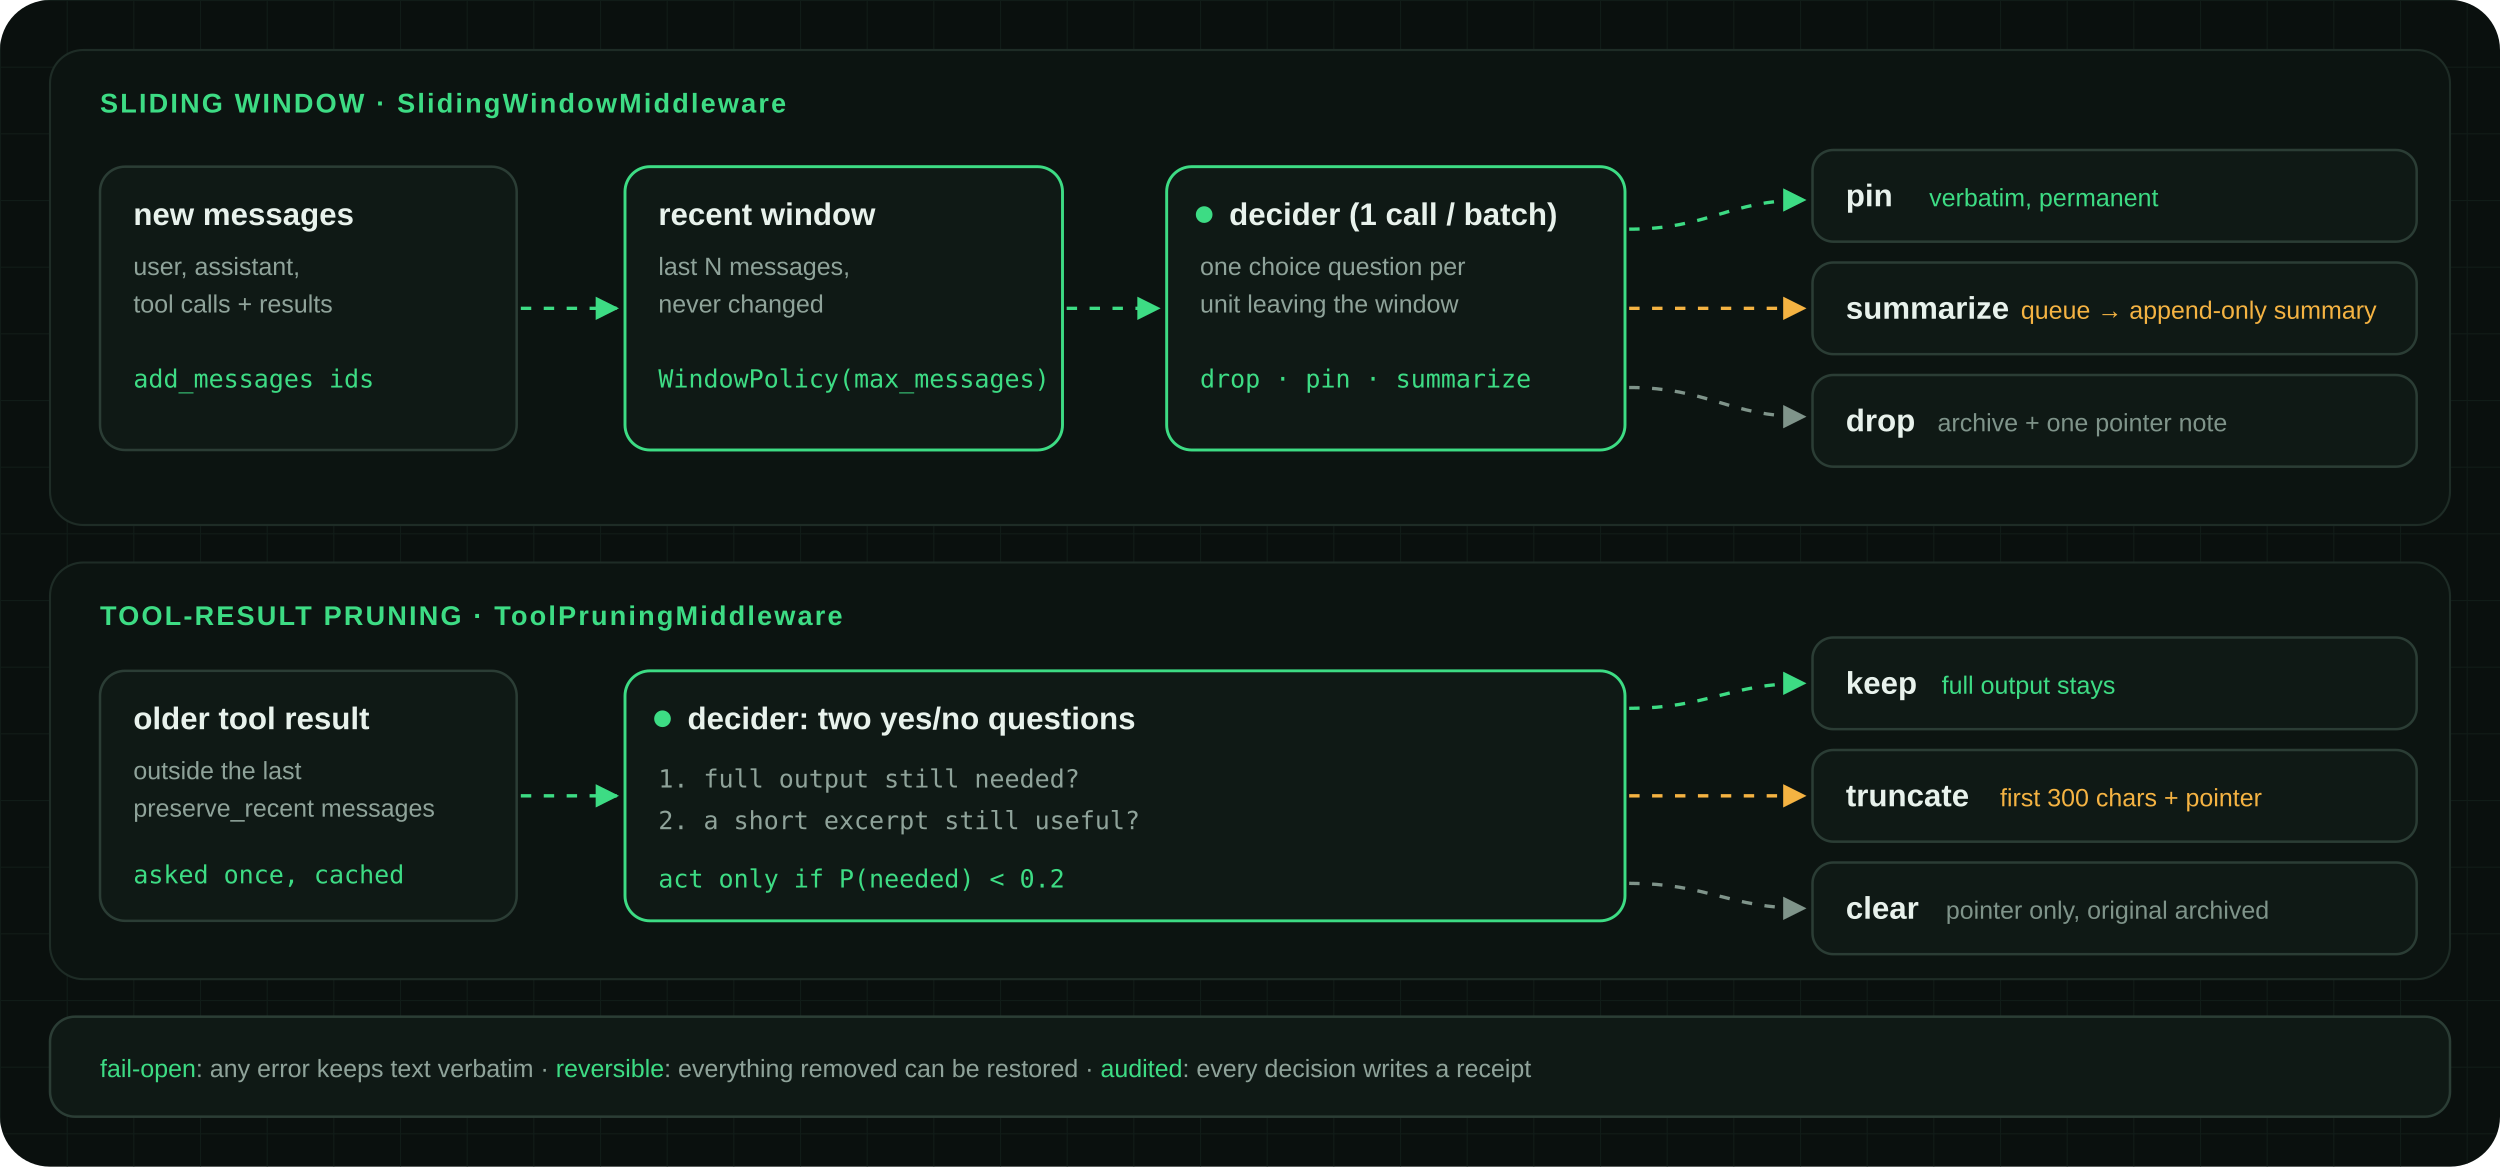
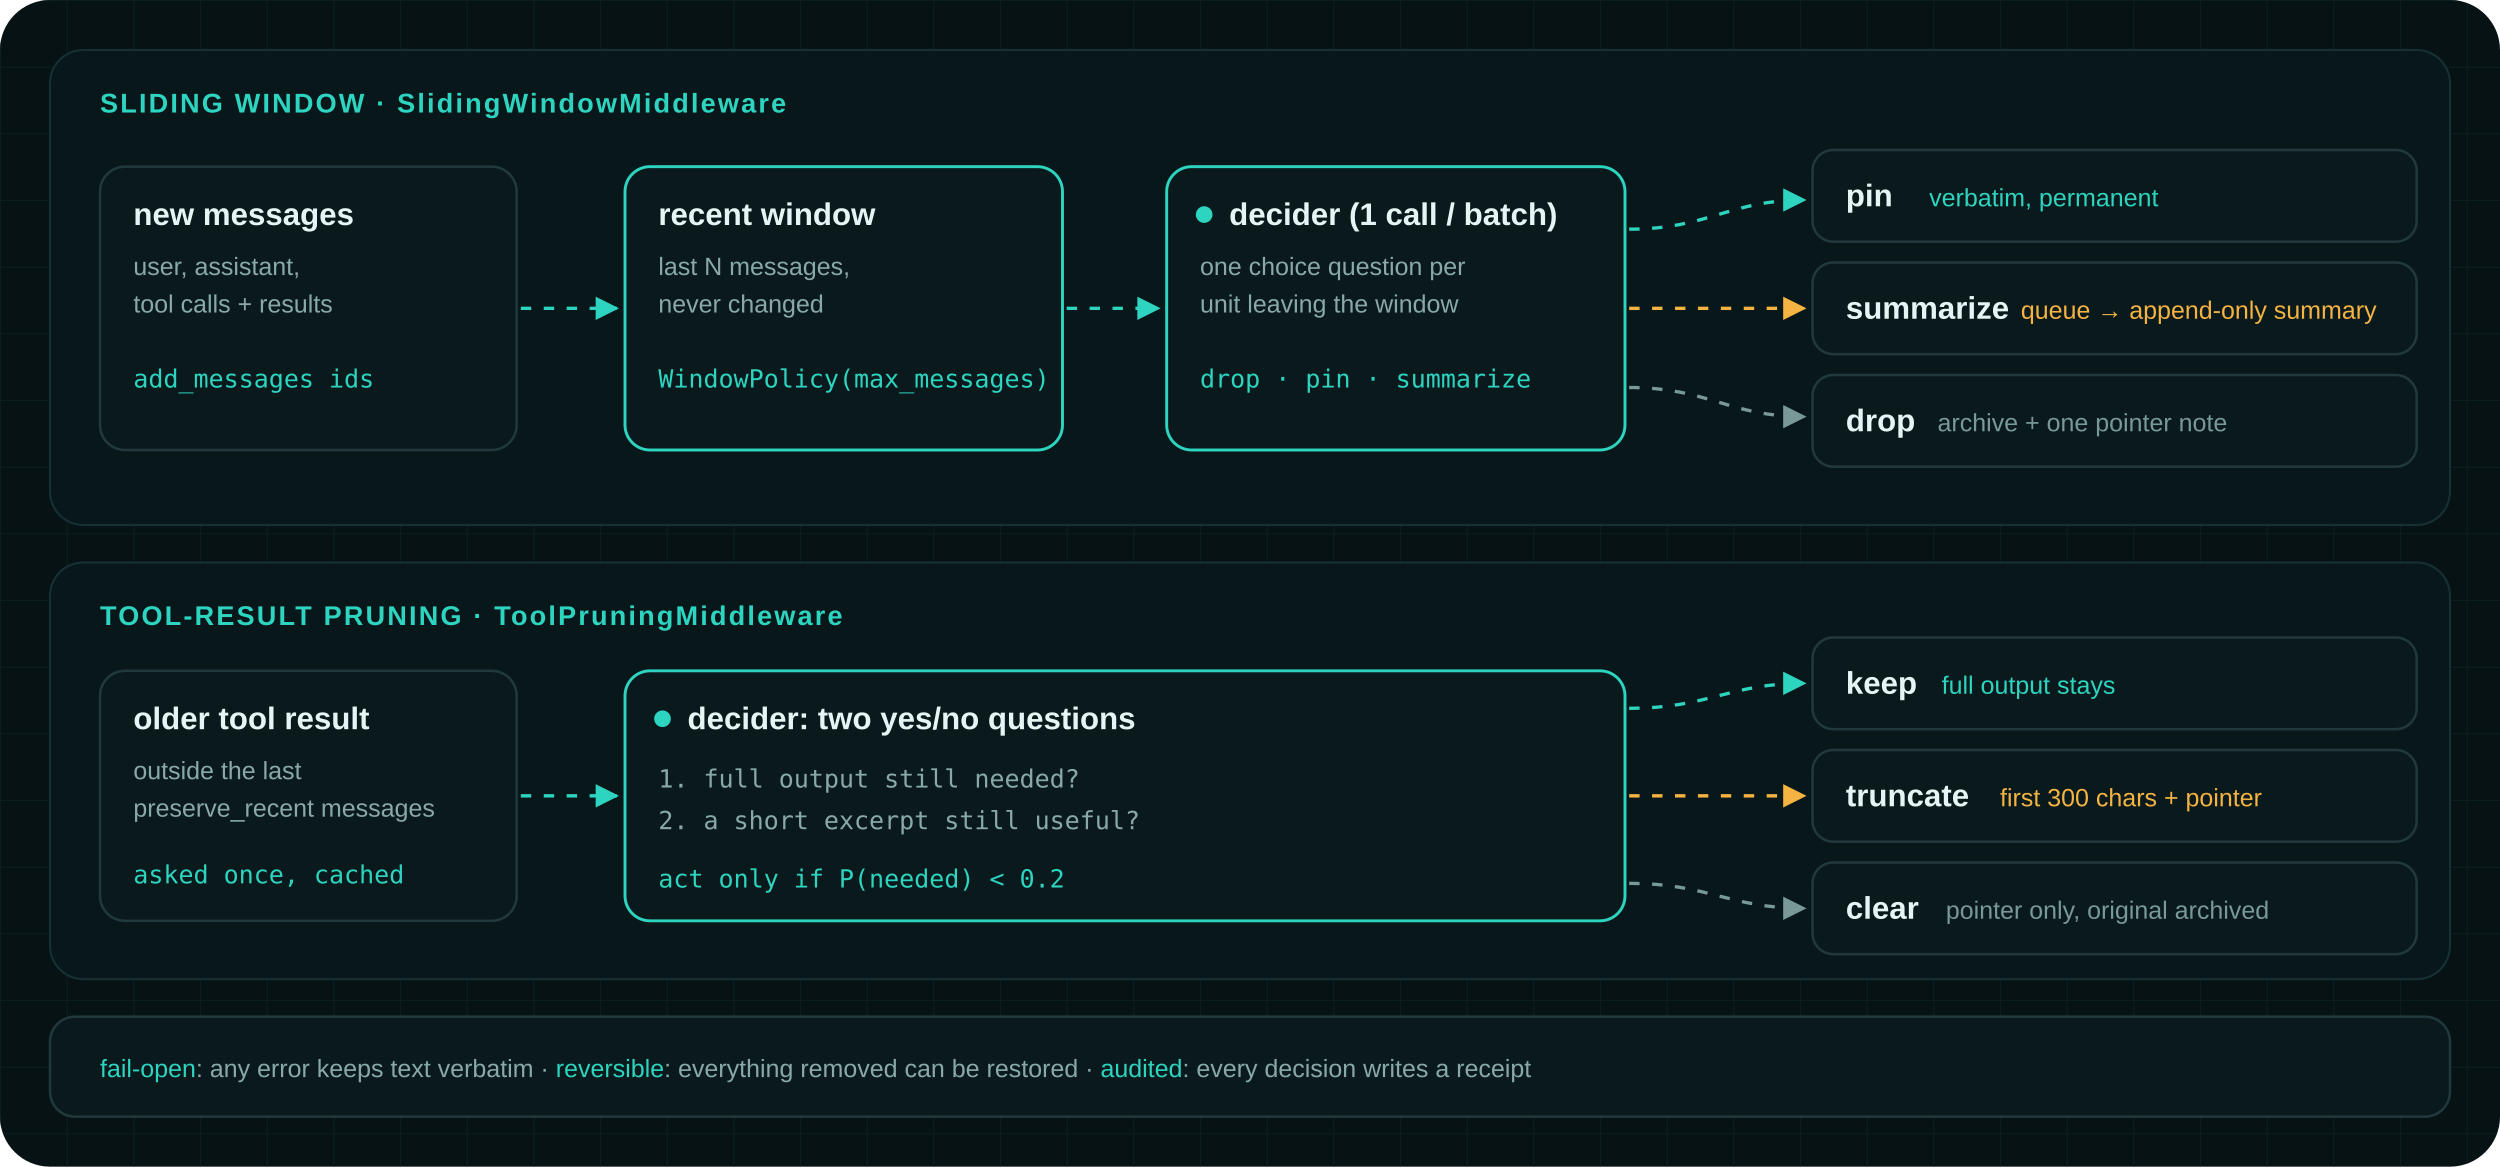
<svg xmlns="http://www.w3.org/2000/svg" viewBox="0 0 1200 560" width="1200" height="560" role="img" aria-label="How context-sieve works: sliding window eviction and tool-result pruning">
  <defs>
    <pattern id="grid" width="32" height="32" patternUnits="userSpaceOnUse">
-       <path d="M32 0H0V32" fill="none" stroke="#14211C" stroke-width="1" />
+       <path d="M32 0H0V32" fill="none" stroke="#0F2427" stroke-width="1" />
    </pattern>
    <marker id="arrow" viewBox="0 0 10 10" refX="9" refY="5" markerWidth="7" markerHeight="7" orient="auto-start-reverse">
-       <path d="M0 0L10 5L0 10z" fill="#3DDC84" />
+       <path d="M0 0L10 5L0 10z" fill="#2DD4BF" />
    </marker>
    <marker id="arrowAmber" viewBox="0 0 10 10" refX="9" refY="5" markerWidth="7" markerHeight="7" orient="auto-start-reverse">
      <path d="M0 0L10 5L0 10z" fill="#F5B342" />
    </marker>
    <marker id="arrowGrey" viewBox="0 0 10 10" refX="9" refY="5" markerWidth="7" markerHeight="7" orient="auto-start-reverse">
-       <path d="M0 0L10 5L0 10z" fill="#7F948A" />
+       <path d="M0 0L10 5L0 10z" fill="#789998" />
    </marker>
    <clipPath id="card">
      <rect width="1200" height="560" rx="24" />
    </clipPath>
    <style>
      .sans { font-family: "Segoe UI", -apple-system, "Helvetica Neue", Arial, sans-serif; }
      .mono { font-family: Consolas, "SF Mono", Menlo, "DejaVu Sans Mono", monospace; }
-       .flow { fill: none; stroke: #3DDC84; stroke-width: 1.6; stroke-dasharray: 5 6; animation: dash 1.1s linear infinite; }
+       .flow { fill: none; stroke: #2DD4BF; stroke-width: 1.6; stroke-dasharray: 5 6; animation: dash 1.1s linear infinite; }
      .flow-amber { fill: none; stroke: #F5B342; stroke-width: 1.6; stroke-dasharray: 5 6; animation: dash 1.3s linear infinite; }
-       .flow-grey { fill: none; stroke: #7F948A; stroke-width: 1.6; stroke-dasharray: 5 6; animation: dash 1.5s linear infinite; }
-       .lane { fill: #0C1411; stroke: #1E2C26; stroke-width: 1; }
-       .node { fill: #0F1915; stroke: #2B3D35; stroke-width: 1.2; }
-       .node-hl { fill: #0F1915; stroke: #3DDC84; stroke-width: 1.4; }
-       .lane-t { fill: #3DDC84; font-size: 13px; font-weight: 600; letter-spacing: .08em; }
-       .n-title { fill: #E8F2EC; font-size: 15px; font-weight: 600; }
-       .n-sub { fill: #8FA39A; font-size: 12px; }
-       .n-hl { fill: #3DDC84; font-size: 12px; }
+       .flow-grey { fill: none; stroke: #789998; stroke-width: 1.6; stroke-dasharray: 5 6; animation: dash 1.5s linear infinite; }
+       .lane { fill: #081719; stroke: #173033; stroke-width: 1; }
+       .node { fill: #0A1A1C; stroke: #21393C; stroke-width: 1.2; }
+       .node-hl { fill: #0A1A1C; stroke: #2DD4BF; stroke-width: 1.4; }
+       .lane-t { fill: #2DD4BF; font-size: 13px; font-weight: 600; letter-spacing: .08em; }
+       .n-title { fill: #E4F5F4; font-size: 15px; font-weight: 600; }
+       .n-sub { fill: #89A9A8; font-size: 12px; }
+       .n-hl { fill: #2DD4BF; font-size: 12px; }
      .n-amber { fill: #F5B342; font-size: 12px; }
-       .n-grey { fill: #7F948A; font-size: 12px; }
+       .n-grey { fill: #789998; font-size: 12px; }
      .pulse { animation: pulse 2s ease-in-out infinite; }
      @keyframes dash { to { stroke-dashoffset: -22; } }
      @keyframes pulse { 0%, 100% { opacity: 1; } 50% { opacity: .35; } }
      @media (prefers-reduced-motion: reduce) { .flow, .flow-amber, .flow-grey, .pulse { animation: none; } }
    </style>
  </defs>
  <g clip-path="url(#card)">
-     <rect width="1200" height="560" fill="#0A100E" />
+     <rect width="1200" height="560" fill="#061214" />
    <rect width="1200" height="560" fill="url(#grid)" opacity=".7" />
    <rect x="24" y="24" width="1152" height="228" rx="16" class="lane" />
    <text x="48" y="54" class="sans lane-t">SLIDING WINDOW · SlidingWindowMiddleware</text>
    <rect x="48" y="80" width="200" height="136" rx="12" class="node" />
    <text x="64" y="108" class="sans n-title">new messages</text>
    <text x="64" y="132" class="sans n-sub">user, assistant,</text>
    <text x="64" y="150" class="sans n-sub">tool calls + results</text>
    <text x="64" y="186" class="mono n-hl">add_messages ids</text>
    <path class="flow" d="M250 148 H296" marker-end="url(#arrow)" />
    <rect x="300" y="80" width="210" height="136" rx="12" class="node-hl" />
    <text x="316" y="108" class="sans n-title">recent window</text>
    <text x="316" y="132" class="sans n-sub">last N messages,</text>
    <text x="316" y="150" class="sans n-sub">never changed</text>
    <text x="316" y="186" class="mono n-hl">WindowPolicy(max_messages)</text>
    <path class="flow" d="M512 148 H556" marker-end="url(#arrow)" />
    <rect x="560" y="80" width="220" height="136" rx="12" class="node-hl" />
-     <circle cx="578" cy="103" r="4" fill="#3DDC84" class="pulse" />
+     <circle cx="578" cy="103" r="4" fill="#2DD4BF" class="pulse" />
    <text x="590" y="108" class="sans n-title">decider (1 call / batch)</text>
    <text x="576" y="132" class="sans n-sub">one choice question per</text>
    <text x="576" y="150" class="sans n-sub">unit leaving the window</text>
    <text x="576" y="186" class="mono n-hl">drop · pin · summarize</text>
    <path class="flow" d="M782 110 C820 110 830 96 866 96" marker-end="url(#arrow)" />
    <path class="flow-amber" d="M782 148 H866" marker-end="url(#arrowAmber)" />
    <path class="flow-grey" d="M782 186 C820 186 830 200 866 200" marker-end="url(#arrowGrey)" />
    <rect x="870" y="72" width="290" height="44" rx="10" class="node" />
    <text x="886" y="99" class="sans n-title">pin</text>
    <text x="926" y="99" class="sans n-hl">verbatim, permanent</text>
    <rect x="870" y="126" width="290" height="44" rx="10" class="node" />
    <text x="886" y="153" class="sans n-title">summarize</text>
    <text x="970" y="153" class="sans n-amber">queue → append-only summary</text>
    <rect x="870" y="180" width="290" height="44" rx="10" class="node" />
    <text x="886" y="207" class="sans n-title">drop</text>
    <text x="930" y="207" class="sans n-grey">archive + one pointer note</text>
    <rect x="24" y="270" width="1152" height="200" rx="16" class="lane" />
    <text x="48" y="300" class="sans lane-t">TOOL-RESULT PRUNING · ToolPruningMiddleware</text>
    <rect x="48" y="322" width="200" height="120" rx="12" class="node" />
    <text x="64" y="350" class="sans n-title">older tool result</text>
    <text x="64" y="374" class="sans n-sub">outside the last</text>
    <text x="64" y="392" class="sans n-sub">preserve_recent messages</text>
    <text x="64" y="424" class="mono n-hl">asked once, cached</text>
    <path class="flow" d="M250 382 H296" marker-end="url(#arrow)" />
    <rect x="300" y="322" width="480" height="120" rx="12" class="node-hl" />
-     <circle cx="318" cy="345" r="4" fill="#3DDC84" class="pulse" />
+     <circle cx="318" cy="345" r="4" fill="#2DD4BF" class="pulse" />
    <text x="330" y="350" class="sans n-title">decider: two yes/no questions</text>
    <text x="316" y="378" class="mono n-sub">1. full output still needed?</text>
    <text x="316" y="398" class="mono n-sub">2. a short excerpt still useful?</text>
    <text x="316" y="426" class="mono n-hl">act only if P(needed) &lt; 0.2</text>
    <path class="flow" d="M782 340 C820 340 830 328 866 328" marker-end="url(#arrow)" />
    <path class="flow-amber" d="M782 382 H866" marker-end="url(#arrowAmber)" />
    <path class="flow-grey" d="M782 424 C820 424 830 436 866 436" marker-end="url(#arrowGrey)" />
    <rect x="870" y="306" width="290" height="44" rx="10" class="node" />
    <text x="886" y="333" class="sans n-title">keep</text>
    <text x="932" y="333" class="sans n-hl">full output stays</text>
    <rect x="870" y="360" width="290" height="44" rx="10" class="node" />
    <text x="886" y="387" class="sans n-title">truncate</text>
    <text x="960" y="387" class="sans n-amber">first 300 chars + pointer</text>
    <rect x="870" y="414" width="290" height="44" rx="10" class="node" />
    <text x="886" y="441" class="sans n-title">clear</text>
    <text x="934" y="441" class="sans n-grey">pointer only, original archived</text>
    <rect x="24" y="488" width="1152" height="48" rx="12" class="node" />
    <text x="48" y="517" class="sans n-sub">
-       <tspan fill="#3DDC84">fail-open</tspan>: any error keeps text verbatim   ·   <tspan fill="#3DDC84">reversible</tspan>: everything removed can be restored   ·   <tspan fill="#3DDC84">audited</tspan>: every decision writes a receipt</text>
+       <tspan fill="#2DD4BF">fail-open</tspan>: any error keeps text verbatim   ·   <tspan fill="#2DD4BF">reversible</tspan>: everything removed can be restored   ·   <tspan fill="#2DD4BF">audited</tspan>: every decision writes a receipt</text>
  </g>
</svg>
